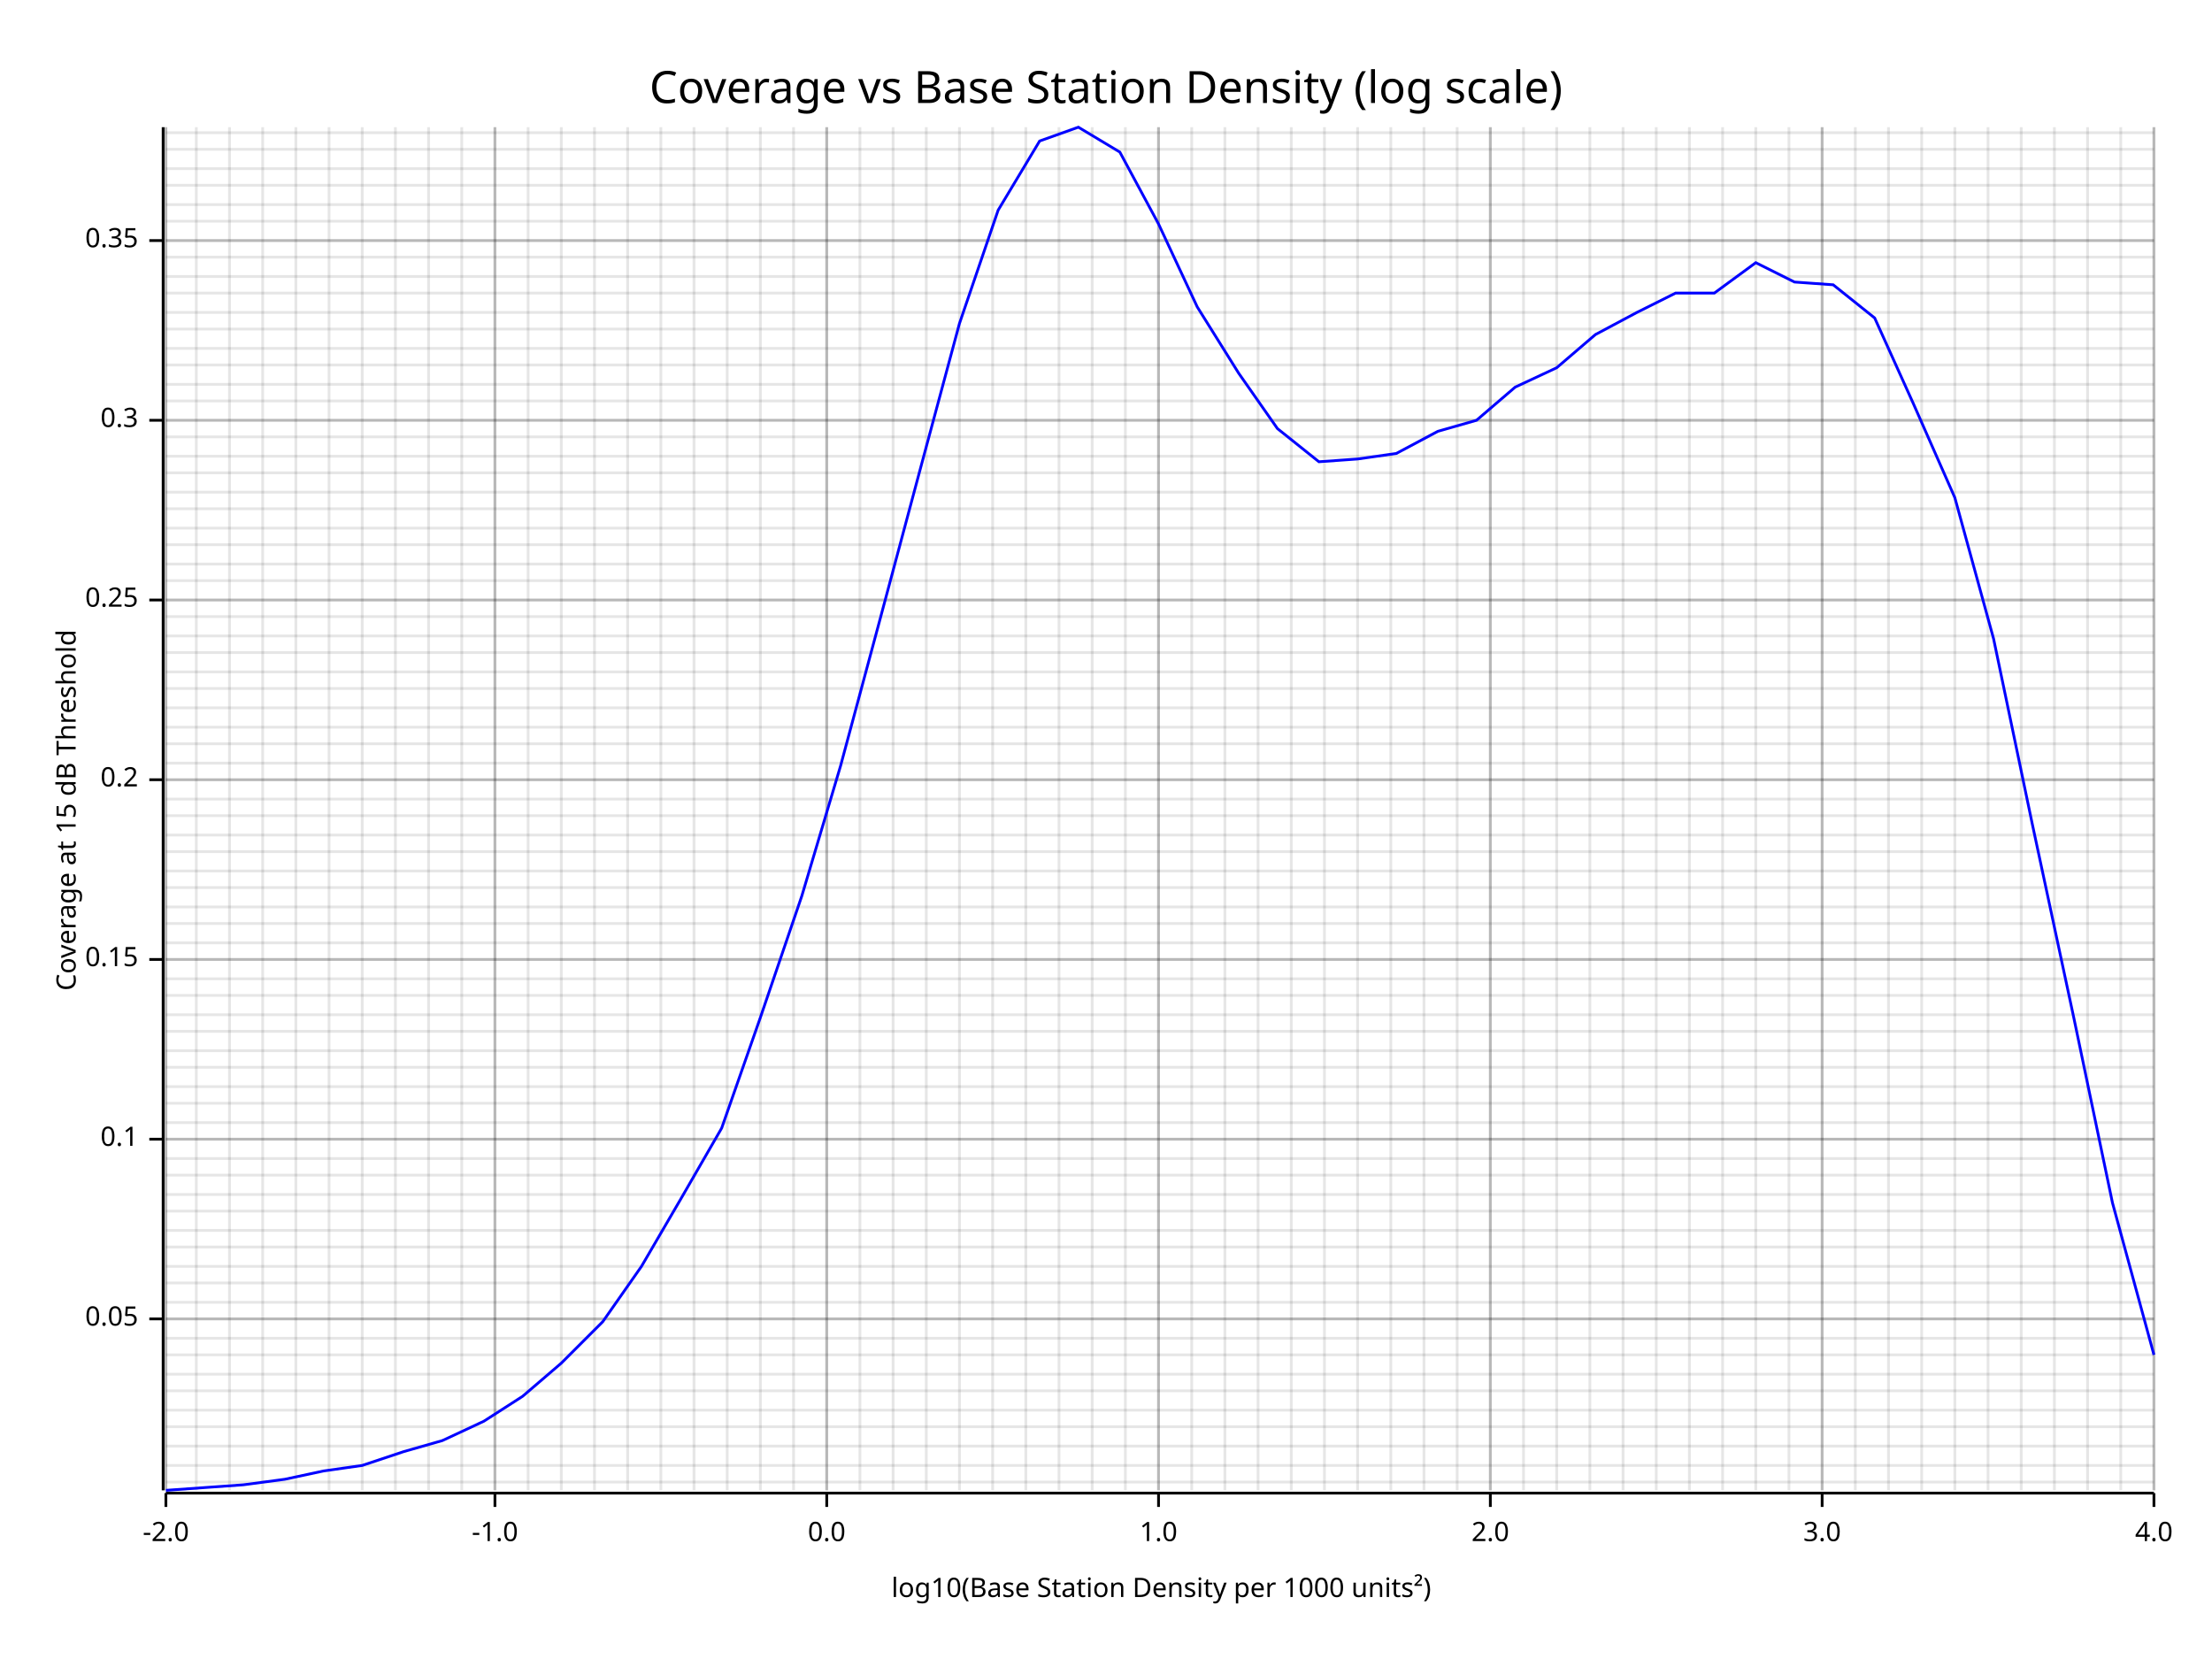
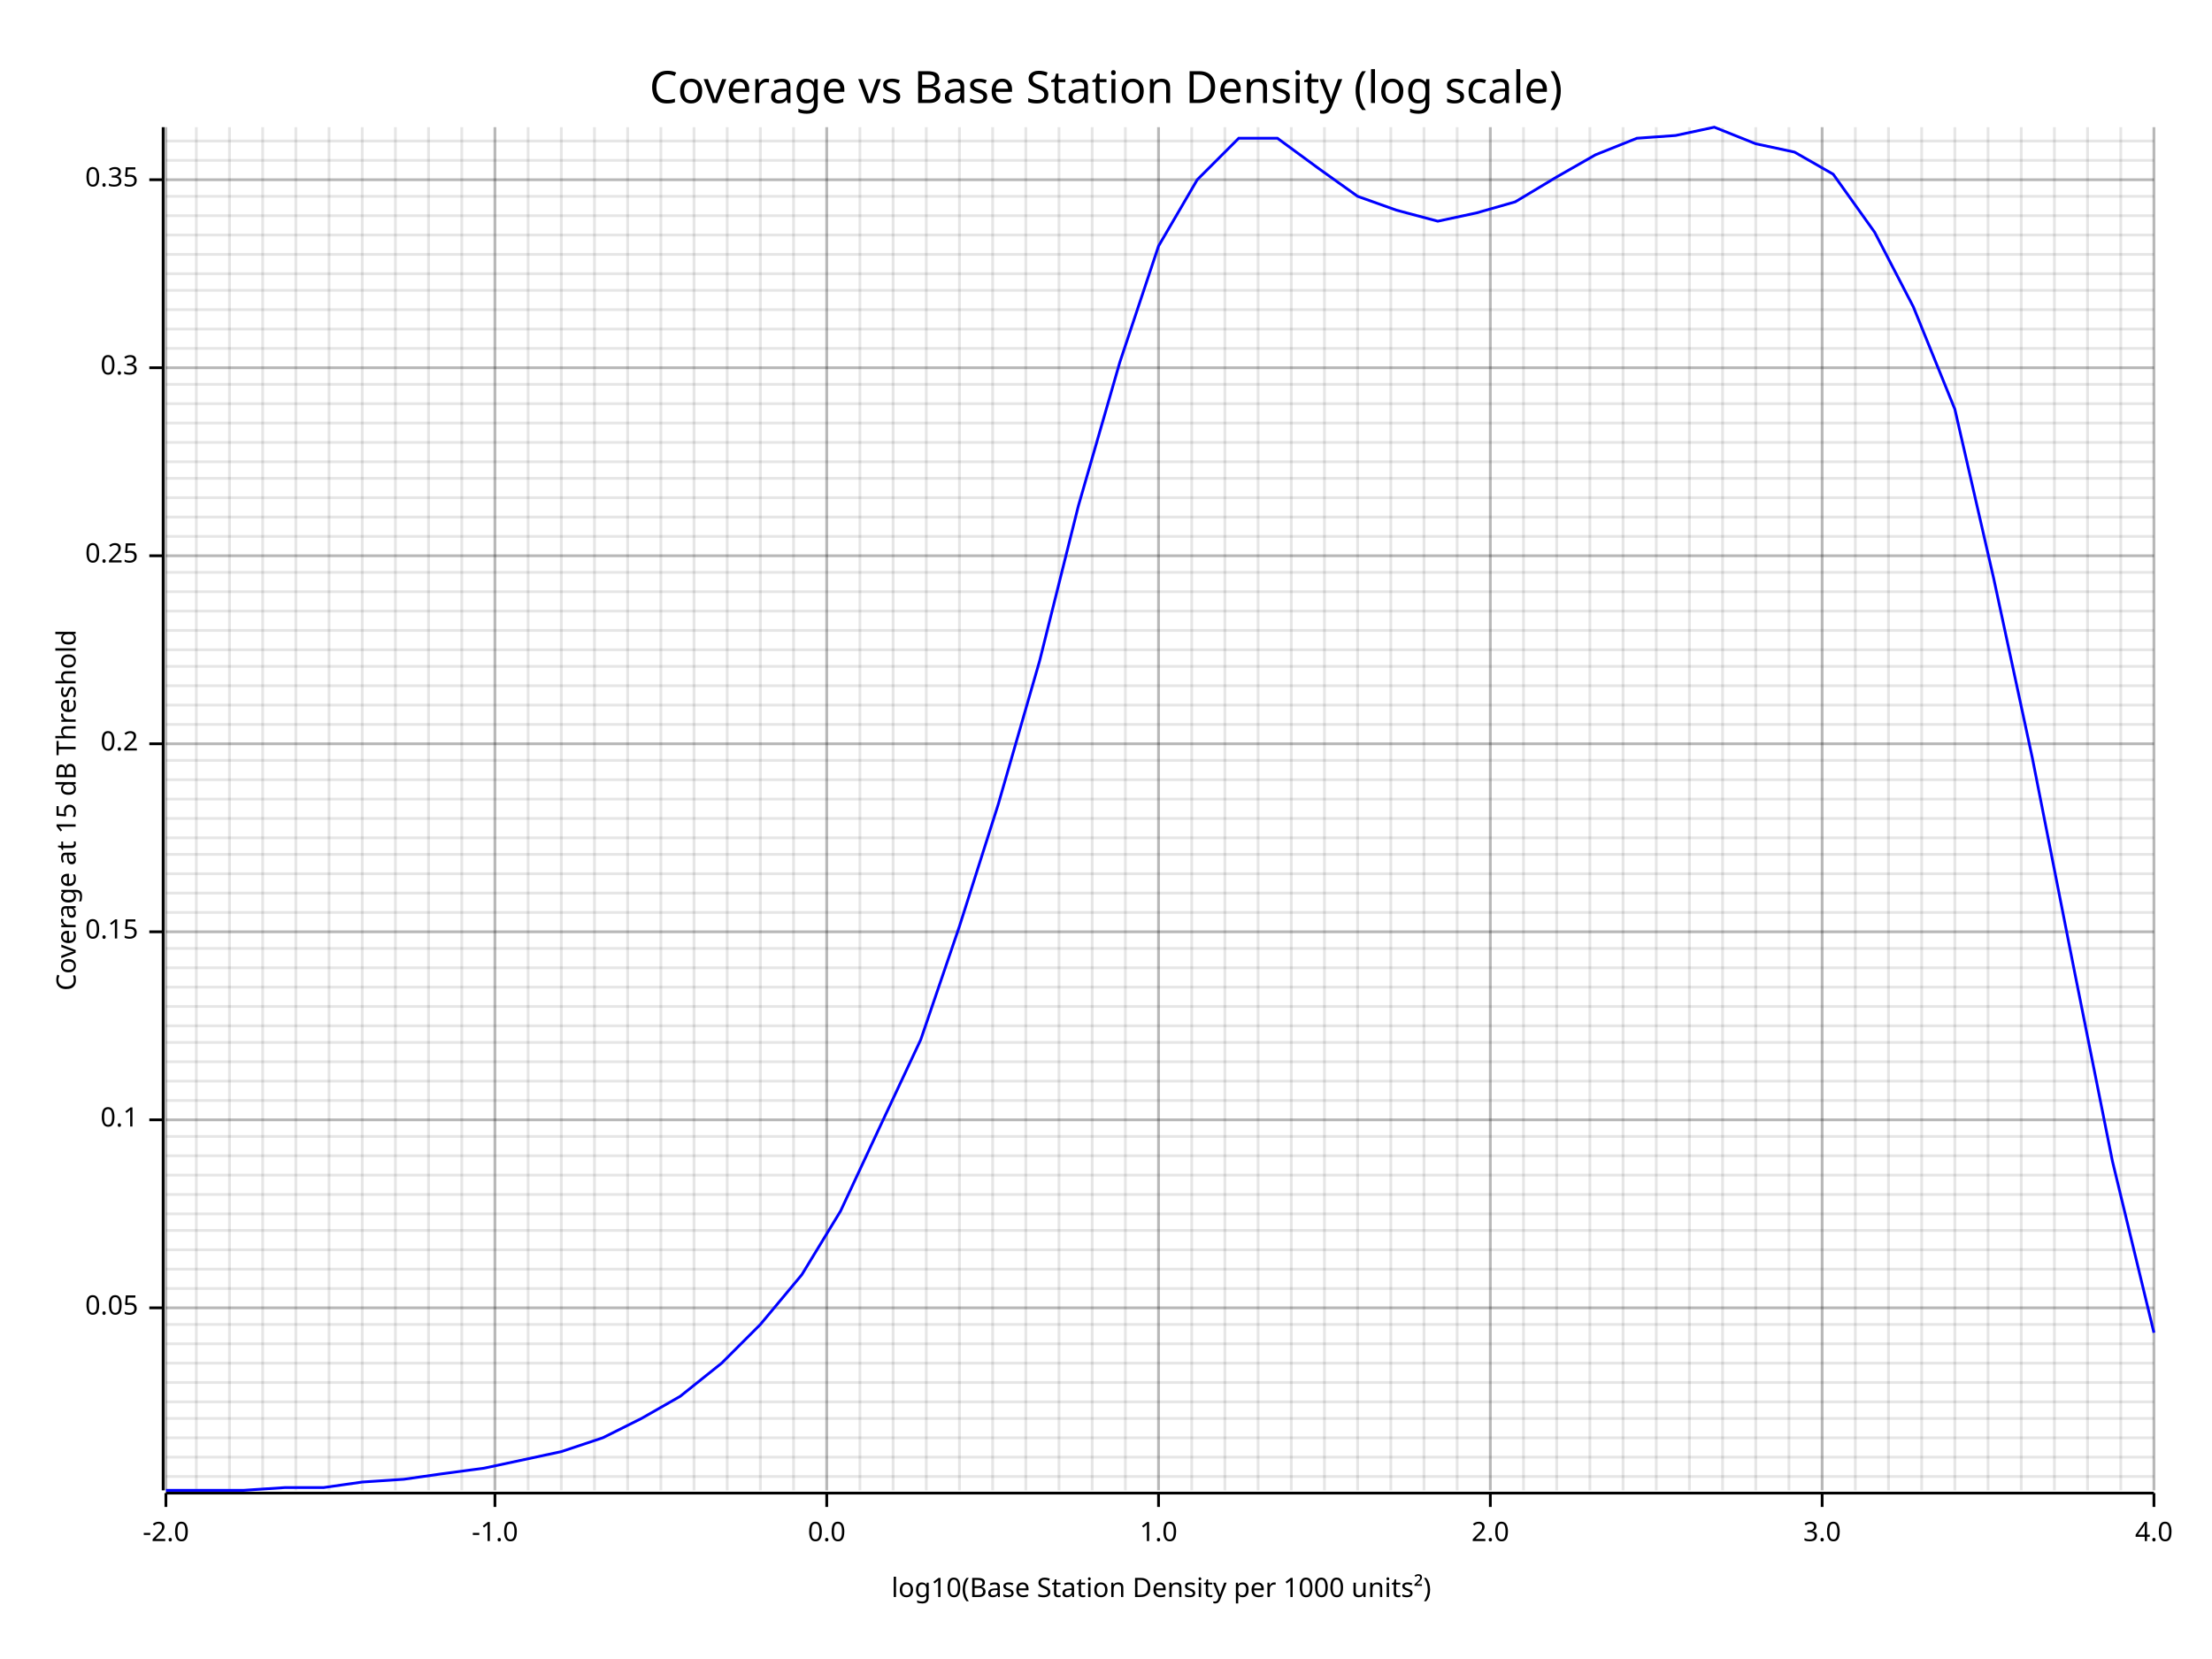
<svg xmlns="http://www.w3.org/2000/svg" width="800" height="600" viewBox="0 0 800 600">
  <rect x="0" y="0" width="800" height="600" opacity="1" fill="#FFFFFF" stroke="none" />
  <text x="400" y="25" dy="0.76em" text-anchor="middle" font-family="sans-serif" font-size="16.129" opacity="1" fill="#000000">
Coverage vs Base Station Density (log scale)
</text>
  <line opacity="0.1" stroke="#000000" stroke-width="1" x1="60" y1="539" x2="60" y2="46" />
  <line opacity="0.1" stroke="#000000" stroke-width="1" x1="71" y1="539" x2="71" y2="46" />
  <line opacity="0.1" stroke="#000000" stroke-width="1" x1="83" y1="539" x2="83" y2="46" />
  <line opacity="0.1" stroke="#000000" stroke-width="1" x1="95" y1="539" x2="95" y2="46" />
  <line opacity="0.1" stroke="#000000" stroke-width="1" x1="107" y1="539" x2="107" y2="46" />
  <line opacity="0.1" stroke="#000000" stroke-width="1" x1="119" y1="539" x2="119" y2="46" />
  <line opacity="0.1" stroke="#000000" stroke-width="1" x1="131" y1="539" x2="131" y2="46" />
  <line opacity="0.1" stroke="#000000" stroke-width="1" x1="143" y1="539" x2="143" y2="46" />
  <line opacity="0.1" stroke="#000000" stroke-width="1" x1="155" y1="539" x2="155" y2="46" />
  <line opacity="0.1" stroke="#000000" stroke-width="1" x1="167" y1="539" x2="167" y2="46" />
  <line opacity="0.1" stroke="#000000" stroke-width="1" x1="179" y1="539" x2="179" y2="46" />
  <line opacity="0.1" stroke="#000000" stroke-width="1" x1="191" y1="539" x2="191" y2="46" />
  <line opacity="0.1" stroke="#000000" stroke-width="1" x1="203" y1="539" x2="203" y2="46" />
  <line opacity="0.1" stroke="#000000" stroke-width="1" x1="215" y1="539" x2="215" y2="46" />
  <line opacity="0.1" stroke="#000000" stroke-width="1" x1="227" y1="539" x2="227" y2="46" />
  <line opacity="0.1" stroke="#000000" stroke-width="1" x1="239" y1="539" x2="239" y2="46" />
  <line opacity="0.1" stroke="#000000" stroke-width="1" x1="251" y1="539" x2="251" y2="46" />
  <line opacity="0.1" stroke="#000000" stroke-width="1" x1="263" y1="539" x2="263" y2="46" />
  <line opacity="0.1" stroke="#000000" stroke-width="1" x1="275" y1="539" x2="275" y2="46" />
  <line opacity="0.1" stroke="#000000" stroke-width="1" x1="287" y1="539" x2="287" y2="46" />
  <line opacity="0.1" stroke="#000000" stroke-width="1" x1="299" y1="539" x2="299" y2="46" />
  <line opacity="0.1" stroke="#000000" stroke-width="1" x1="311" y1="539" x2="311" y2="46" />
  <line opacity="0.1" stroke="#000000" stroke-width="1" x1="323" y1="539" x2="323" y2="46" />
  <line opacity="0.1" stroke="#000000" stroke-width="1" x1="335" y1="539" x2="335" y2="46" />
  <line opacity="0.1" stroke="#000000" stroke-width="1" x1="347" y1="539" x2="347" y2="46" />
  <line opacity="0.1" stroke="#000000" stroke-width="1" x1="359" y1="539" x2="359" y2="46" />
  <line opacity="0.1" stroke="#000000" stroke-width="1" x1="371" y1="539" x2="371" y2="46" />
  <line opacity="0.1" stroke="#000000" stroke-width="1" x1="383" y1="539" x2="383" y2="46" />
  <line opacity="0.1" stroke="#000000" stroke-width="1" x1="395" y1="539" x2="395" y2="46" />
  <line opacity="0.1" stroke="#000000" stroke-width="1" x1="407" y1="539" x2="407" y2="46" />
  <line opacity="0.1" stroke="#000000" stroke-width="1" x1="419" y1="539" x2="419" y2="46" />
  <line opacity="0.1" stroke="#000000" stroke-width="1" x1="431" y1="539" x2="431" y2="46" />
  <line opacity="0.1" stroke="#000000" stroke-width="1" x1="443" y1="539" x2="443" y2="46" />
  <line opacity="0.1" stroke="#000000" stroke-width="1" x1="455" y1="539" x2="455" y2="46" />
  <line opacity="0.1" stroke="#000000" stroke-width="1" x1="467" y1="539" x2="467" y2="46" />
  <line opacity="0.1" stroke="#000000" stroke-width="1" x1="479" y1="539" x2="479" y2="46" />
  <line opacity="0.1" stroke="#000000" stroke-width="1" x1="491" y1="539" x2="491" y2="46" />
  <line opacity="0.1" stroke="#000000" stroke-width="1" x1="503" y1="539" x2="503" y2="46" />
  <line opacity="0.1" stroke="#000000" stroke-width="1" x1="515" y1="539" x2="515" y2="46" />
  <line opacity="0.1" stroke="#000000" stroke-width="1" x1="527" y1="539" x2="527" y2="46" />
  <line opacity="0.1" stroke="#000000" stroke-width="1" x1="539" y1="539" x2="539" y2="46" />
  <line opacity="0.1" stroke="#000000" stroke-width="1" x1="551" y1="539" x2="551" y2="46" />
  <line opacity="0.1" stroke="#000000" stroke-width="1" x1="563" y1="539" x2="563" y2="46" />
  <line opacity="0.1" stroke="#000000" stroke-width="1" x1="575" y1="539" x2="575" y2="46" />
  <line opacity="0.1" stroke="#000000" stroke-width="1" x1="587" y1="539" x2="587" y2="46" />
  <line opacity="0.1" stroke="#000000" stroke-width="1" x1="599" y1="539" x2="599" y2="46" />
  <line opacity="0.1" stroke="#000000" stroke-width="1" x1="611" y1="539" x2="611" y2="46" />
  <line opacity="0.1" stroke="#000000" stroke-width="1" x1="623" y1="539" x2="623" y2="46" />
  <line opacity="0.1" stroke="#000000" stroke-width="1" x1="635" y1="539" x2="635" y2="46" />
  <line opacity="0.1" stroke="#000000" stroke-width="1" x1="647" y1="539" x2="647" y2="46" />
  <line opacity="0.1" stroke="#000000" stroke-width="1" x1="659" y1="539" x2="659" y2="46" />
  <line opacity="0.1" stroke="#000000" stroke-width="1" x1="671" y1="539" x2="671" y2="46" />
  <line opacity="0.1" stroke="#000000" stroke-width="1" x1="683" y1="539" x2="683" y2="46" />
  <line opacity="0.1" stroke="#000000" stroke-width="1" x1="695" y1="539" x2="695" y2="46" />
  <line opacity="0.1" stroke="#000000" stroke-width="1" x1="707" y1="539" x2="707" y2="46" />
  <line opacity="0.1" stroke="#000000" stroke-width="1" x1="719" y1="539" x2="719" y2="46" />
  <line opacity="0.1" stroke="#000000" stroke-width="1" x1="731" y1="539" x2="731" y2="46" />
  <line opacity="0.1" stroke="#000000" stroke-width="1" x1="743" y1="539" x2="743" y2="46" />
  <line opacity="0.1" stroke="#000000" stroke-width="1" x1="755" y1="539" x2="755" y2="46" />
  <line opacity="0.1" stroke="#000000" stroke-width="1" x1="767" y1="539" x2="767" y2="46" />
  <line opacity="0.1" stroke="#000000" stroke-width="1" x1="779" y1="539" x2="779" y2="46" />
-   <line opacity="0.1" stroke="#000000" stroke-width="1" x1="60" y1="536" x2="779" y2="536" />
-   <line opacity="0.1" stroke="#000000" stroke-width="1" x1="60" y1="530" x2="779" y2="530" />
-   <line opacity="0.1" stroke="#000000" stroke-width="1" x1="60" y1="523" x2="779" y2="523" />
-   <line opacity="0.1" stroke="#000000" stroke-width="1" x1="60" y1="516" x2="779" y2="516" />
-   <line opacity="0.1" stroke="#000000" stroke-width="1" x1="60" y1="510" x2="779" y2="510" />
-   <line opacity="0.1" stroke="#000000" stroke-width="1" x1="60" y1="503" x2="779" y2="503" />
-   <line opacity="0.1" stroke="#000000" stroke-width="1" x1="60" y1="497" x2="779" y2="497" />
-   <line opacity="0.1" stroke="#000000" stroke-width="1" x1="60" y1="490" x2="779" y2="490" />
-   <line opacity="0.1" stroke="#000000" stroke-width="1" x1="60" y1="484" x2="779" y2="484" />
-   <line opacity="0.1" stroke="#000000" stroke-width="1" x1="60" y1="477" x2="779" y2="477" />
-   <line opacity="0.1" stroke="#000000" stroke-width="1" x1="60" y1="471" x2="779" y2="471" />
-   <line opacity="0.1" stroke="#000000" stroke-width="1" x1="60" y1="464" x2="779" y2="464" />
-   <line opacity="0.1" stroke="#000000" stroke-width="1" x1="60" y1="458" x2="779" y2="458" />
-   <line opacity="0.1" stroke="#000000" stroke-width="1" x1="60" y1="451" x2="779" y2="451" />
+   <line opacity="0.1" stroke="#000000" stroke-width="1" x1="60" y1="534" x2="779" y2="534" />
+   <line opacity="0.1" stroke="#000000" stroke-width="1" x1="60" y1="527" x2="779" y2="527" />
+   <line opacity="0.1" stroke="#000000" stroke-width="1" x1="60" y1="520" x2="779" y2="520" />
+   <line opacity="0.1" stroke="#000000" stroke-width="1" x1="60" y1="513" x2="779" y2="513" />
+   <line opacity="0.1" stroke="#000000" stroke-width="1" x1="60" y1="507" x2="779" y2="507" />
+   <line opacity="0.1" stroke="#000000" stroke-width="1" x1="60" y1="500" x2="779" y2="500" />
+   <line opacity="0.1" stroke="#000000" stroke-width="1" x1="60" y1="493" x2="779" y2="493" />
+   <line opacity="0.1" stroke="#000000" stroke-width="1" x1="60" y1="486" x2="779" y2="486" />
+   <line opacity="0.1" stroke="#000000" stroke-width="1" x1="60" y1="479" x2="779" y2="479" />
+   <line opacity="0.1" stroke="#000000" stroke-width="1" x1="60" y1="473" x2="779" y2="473" />
+   <line opacity="0.1" stroke="#000000" stroke-width="1" x1="60" y1="466" x2="779" y2="466" />
+   <line opacity="0.1" stroke="#000000" stroke-width="1" x1="60" y1="459" x2="779" y2="459" />
+   <line opacity="0.1" stroke="#000000" stroke-width="1" x1="60" y1="452" x2="779" y2="452" />
  <line opacity="0.1" stroke="#000000" stroke-width="1" x1="60" y1="445" x2="779" y2="445" />
-   <line opacity="0.1" stroke="#000000" stroke-width="1" x1="60" y1="438" x2="779" y2="438" />
+   <line opacity="0.1" stroke="#000000" stroke-width="1" x1="60" y1="439" x2="779" y2="439" />
  <line opacity="0.1" stroke="#000000" stroke-width="1" x1="60" y1="432" x2="779" y2="432" />
  <line opacity="0.1" stroke="#000000" stroke-width="1" x1="60" y1="425" x2="779" y2="425" />
-   <line opacity="0.1" stroke="#000000" stroke-width="1" x1="60" y1="419" x2="779" y2="419" />
-   <line opacity="0.1" stroke="#000000" stroke-width="1" x1="60" y1="412" x2="779" y2="412" />
-   <line opacity="0.1" stroke="#000000" stroke-width="1" x1="60" y1="406" x2="779" y2="406" />
-   <line opacity="0.1" stroke="#000000" stroke-width="1" x1="60" y1="399" x2="779" y2="399" />
-   <line opacity="0.1" stroke="#000000" stroke-width="1" x1="60" y1="393" x2="779" y2="393" />
-   <line opacity="0.1" stroke="#000000" stroke-width="1" x1="60" y1="386" x2="779" y2="386" />
-   <line opacity="0.1" stroke="#000000" stroke-width="1" x1="60" y1="380" x2="779" y2="380" />
-   <line opacity="0.1" stroke="#000000" stroke-width="1" x1="60" y1="373" x2="779" y2="373" />
-   <line opacity="0.1" stroke="#000000" stroke-width="1" x1="60" y1="367" x2="779" y2="367" />
-   <line opacity="0.1" stroke="#000000" stroke-width="1" x1="60" y1="360" x2="779" y2="360" />
-   <line opacity="0.1" stroke="#000000" stroke-width="1" x1="60" y1="354" x2="779" y2="354" />
-   <line opacity="0.1" stroke="#000000" stroke-width="1" x1="60" y1="347" x2="779" y2="347" />
-   <line opacity="0.1" stroke="#000000" stroke-width="1" x1="60" y1="341" x2="779" y2="341" />
-   <line opacity="0.1" stroke="#000000" stroke-width="1" x1="60" y1="334" x2="779" y2="334" />
-   <line opacity="0.1" stroke="#000000" stroke-width="1" x1="60" y1="328" x2="779" y2="328" />
-   <line opacity="0.1" stroke="#000000" stroke-width="1" x1="60" y1="321" x2="779" y2="321" />
-   <line opacity="0.1" stroke="#000000" stroke-width="1" x1="60" y1="315" x2="779" y2="315" />
-   <line opacity="0.1" stroke="#000000" stroke-width="1" x1="60" y1="308" x2="779" y2="308" />
-   <line opacity="0.1" stroke="#000000" stroke-width="1" x1="60" y1="302" x2="779" y2="302" />
-   <line opacity="0.1" stroke="#000000" stroke-width="1" x1="60" y1="295" x2="779" y2="295" />
+   <line opacity="0.1" stroke="#000000" stroke-width="1" x1="60" y1="418" x2="779" y2="418" />
+   <line opacity="0.1" stroke="#000000" stroke-width="1" x1="60" y1="411" x2="779" y2="411" />
+   <line opacity="0.1" stroke="#000000" stroke-width="1" x1="60" y1="405" x2="779" y2="405" />
+   <line opacity="0.1" stroke="#000000" stroke-width="1" x1="60" y1="398" x2="779" y2="398" />
+   <line opacity="0.1" stroke="#000000" stroke-width="1" x1="60" y1="391" x2="779" y2="391" />
+   <line opacity="0.1" stroke="#000000" stroke-width="1" x1="60" y1="384" x2="779" y2="384" />
+   <line opacity="0.1" stroke="#000000" stroke-width="1" x1="60" y1="377" x2="779" y2="377" />
+   <line opacity="0.1" stroke="#000000" stroke-width="1" x1="60" y1="371" x2="779" y2="371" />
+   <line opacity="0.1" stroke="#000000" stroke-width="1" x1="60" y1="364" x2="779" y2="364" />
+   <line opacity="0.1" stroke="#000000" stroke-width="1" x1="60" y1="357" x2="779" y2="357" />
+   <line opacity="0.1" stroke="#000000" stroke-width="1" x1="60" y1="350" x2="779" y2="350" />
+   <line opacity="0.1" stroke="#000000" stroke-width="1" x1="60" y1="343" x2="779" y2="343" />
+   <line opacity="0.1" stroke="#000000" stroke-width="1" x1="60" y1="337" x2="779" y2="337" />
+   <line opacity="0.1" stroke="#000000" stroke-width="1" x1="60" y1="330" x2="779" y2="330" />
+   <line opacity="0.1" stroke="#000000" stroke-width="1" x1="60" y1="323" x2="779" y2="323" />
+   <line opacity="0.1" stroke="#000000" stroke-width="1" x1="60" y1="316" x2="779" y2="316" />
+   <line opacity="0.1" stroke="#000000" stroke-width="1" x1="60" y1="309" x2="779" y2="309" />
+   <line opacity="0.1" stroke="#000000" stroke-width="1" x1="60" y1="303" x2="779" y2="303" />
+   <line opacity="0.1" stroke="#000000" stroke-width="1" x1="60" y1="296" x2="779" y2="296" />
  <line opacity="0.1" stroke="#000000" stroke-width="1" x1="60" y1="289" x2="779" y2="289" />
  <line opacity="0.1" stroke="#000000" stroke-width="1" x1="60" y1="282" x2="779" y2="282" />
-   <line opacity="0.1" stroke="#000000" stroke-width="1" x1="60" y1="276" x2="779" y2="276" />
+   <line opacity="0.1" stroke="#000000" stroke-width="1" x1="60" y1="275" x2="779" y2="275" />
  <line opacity="0.1" stroke="#000000" stroke-width="1" x1="60" y1="269" x2="779" y2="269" />
-   <line opacity="0.1" stroke="#000000" stroke-width="1" x1="60" y1="263" x2="779" y2="263" />
-   <line opacity="0.1" stroke="#000000" stroke-width="1" x1="60" y1="256" x2="779" y2="256" />
-   <line opacity="0.1" stroke="#000000" stroke-width="1" x1="60" y1="249" x2="779" y2="249" />
-   <line opacity="0.1" stroke="#000000" stroke-width="1" x1="60" y1="243" x2="779" y2="243" />
-   <line opacity="0.1" stroke="#000000" stroke-width="1" x1="60" y1="236" x2="779" y2="236" />
-   <line opacity="0.1" stroke="#000000" stroke-width="1" x1="60" y1="230" x2="779" y2="230" />
-   <line opacity="0.1" stroke="#000000" stroke-width="1" x1="60" y1="223" x2="779" y2="223" />
-   <line opacity="0.1" stroke="#000000" stroke-width="1" x1="60" y1="217" x2="779" y2="217" />
-   <line opacity="0.1" stroke="#000000" stroke-width="1" x1="60" y1="210" x2="779" y2="210" />
-   <line opacity="0.1" stroke="#000000" stroke-width="1" x1="60" y1="204" x2="779" y2="204" />
-   <line opacity="0.1" stroke="#000000" stroke-width="1" x1="60" y1="197" x2="779" y2="197" />
-   <line opacity="0.1" stroke="#000000" stroke-width="1" x1="60" y1="191" x2="779" y2="191" />
-   <line opacity="0.1" stroke="#000000" stroke-width="1" x1="60" y1="184" x2="779" y2="184" />
-   <line opacity="0.1" stroke="#000000" stroke-width="1" x1="60" y1="178" x2="779" y2="178" />
-   <line opacity="0.1" stroke="#000000" stroke-width="1" x1="60" y1="171" x2="779" y2="171" />
-   <line opacity="0.1" stroke="#000000" stroke-width="1" x1="60" y1="165" x2="779" y2="165" />
-   <line opacity="0.1" stroke="#000000" stroke-width="1" x1="60" y1="158" x2="779" y2="158" />
-   <line opacity="0.1" stroke="#000000" stroke-width="1" x1="60" y1="152" x2="779" y2="152" />
-   <line opacity="0.1" stroke="#000000" stroke-width="1" x1="60" y1="145" x2="779" y2="145" />
+   <line opacity="0.1" stroke="#000000" stroke-width="1" x1="60" y1="262" x2="779" y2="262" />
+   <line opacity="0.1" stroke="#000000" stroke-width="1" x1="60" y1="255" x2="779" y2="255" />
+   <line opacity="0.1" stroke="#000000" stroke-width="1" x1="60" y1="248" x2="779" y2="248" />
+   <line opacity="0.1" stroke="#000000" stroke-width="1" x1="60" y1="241" x2="779" y2="241" />
+   <line opacity="0.1" stroke="#000000" stroke-width="1" x1="60" y1="235" x2="779" y2="235" />
+   <line opacity="0.1" stroke="#000000" stroke-width="1" x1="60" y1="228" x2="779" y2="228" />
+   <line opacity="0.1" stroke="#000000" stroke-width="1" x1="60" y1="221" x2="779" y2="221" />
+   <line opacity="0.1" stroke="#000000" stroke-width="1" x1="60" y1="214" x2="779" y2="214" />
+   <line opacity="0.1" stroke="#000000" stroke-width="1" x1="60" y1="207" x2="779" y2="207" />
+   <line opacity="0.1" stroke="#000000" stroke-width="1" x1="60" y1="201" x2="779" y2="201" />
+   <line opacity="0.1" stroke="#000000" stroke-width="1" x1="60" y1="194" x2="779" y2="194" />
+   <line opacity="0.1" stroke="#000000" stroke-width="1" x1="60" y1="187" x2="779" y2="187" />
+   <line opacity="0.1" stroke="#000000" stroke-width="1" x1="60" y1="180" x2="779" y2="180" />
+   <line opacity="0.1" stroke="#000000" stroke-width="1" x1="60" y1="173" x2="779" y2="173" />
+   <line opacity="0.1" stroke="#000000" stroke-width="1" x1="60" y1="167" x2="779" y2="167" />
+   <line opacity="0.1" stroke="#000000" stroke-width="1" x1="60" y1="160" x2="779" y2="160" />
+   <line opacity="0.1" stroke="#000000" stroke-width="1" x1="60" y1="153" x2="779" y2="153" />
+   <line opacity="0.1" stroke="#000000" stroke-width="1" x1="60" y1="146" x2="779" y2="146" />
  <line opacity="0.1" stroke="#000000" stroke-width="1" x1="60" y1="139" x2="779" y2="139" />
-   <line opacity="0.1" stroke="#000000" stroke-width="1" x1="60" y1="132" x2="779" y2="132" />
+   <line opacity="0.1" stroke="#000000" stroke-width="1" x1="60" y1="133" x2="779" y2="133" />
  <line opacity="0.1" stroke="#000000" stroke-width="1" x1="60" y1="126" x2="779" y2="126" />
  <line opacity="0.1" stroke="#000000" stroke-width="1" x1="60" y1="119" x2="779" y2="119" />
-   <line opacity="0.1" stroke="#000000" stroke-width="1" x1="60" y1="113" x2="779" y2="113" />
-   <line opacity="0.1" stroke="#000000" stroke-width="1" x1="60" y1="106" x2="779" y2="106" />
-   <line opacity="0.1" stroke="#000000" stroke-width="1" x1="60" y1="100" x2="779" y2="100" />
-   <line opacity="0.1" stroke="#000000" stroke-width="1" x1="60" y1="93" x2="779" y2="93" />
-   <line opacity="0.1" stroke="#000000" stroke-width="1" x1="60" y1="87" x2="779" y2="87" />
-   <line opacity="0.1" stroke="#000000" stroke-width="1" x1="60" y1="80" x2="779" y2="80" />
-   <line opacity="0.1" stroke="#000000" stroke-width="1" x1="60" y1="74" x2="779" y2="74" />
-   <line opacity="0.1" stroke="#000000" stroke-width="1" x1="60" y1="67" x2="779" y2="67" />
-   <line opacity="0.1" stroke="#000000" stroke-width="1" x1="60" y1="61" x2="779" y2="61" />
-   <line opacity="0.1" stroke="#000000" stroke-width="1" x1="60" y1="54" x2="779" y2="54" />
-   <line opacity="0.1" stroke="#000000" stroke-width="1" x1="60" y1="48" x2="779" y2="48" />
+   <line opacity="0.1" stroke="#000000" stroke-width="1" x1="60" y1="112" x2="779" y2="112" />
+   <line opacity="0.1" stroke="#000000" stroke-width="1" x1="60" y1="105" x2="779" y2="105" />
+   <line opacity="0.1" stroke="#000000" stroke-width="1" x1="60" y1="99" x2="779" y2="99" />
+   <line opacity="0.1" stroke="#000000" stroke-width="1" x1="60" y1="92" x2="779" y2="92" />
+   <line opacity="0.1" stroke="#000000" stroke-width="1" x1="60" y1="85" x2="779" y2="85" />
+   <line opacity="0.1" stroke="#000000" stroke-width="1" x1="60" y1="78" x2="779" y2="78" />
+   <line opacity="0.1" stroke="#000000" stroke-width="1" x1="60" y1="71" x2="779" y2="71" />
+   <line opacity="0.1" stroke="#000000" stroke-width="1" x1="60" y1="65" x2="779" y2="65" />
+   <line opacity="0.1" stroke="#000000" stroke-width="1" x1="60" y1="58" x2="779" y2="58" />
+   <line opacity="0.1" stroke="#000000" stroke-width="1" x1="60" y1="51" x2="779" y2="51" />
  <text x="20" y="293" dy="0.76em" text-anchor="middle" font-family="sans-serif" font-size="9.677" opacity="1" fill="#000000" transform="rotate(270, 20, 293)">
Coverage at 15 dB Threshold
</text>
  <text x="420" y="580" dy="-0.5ex" text-anchor="middle" font-family="sans-serif" font-size="9.677" opacity="1" fill="#000000">
log10(Base Station Density per 1000 units²)
</text>
  <line opacity="0.2" stroke="#000000" stroke-width="1" x1="60" y1="539" x2="60" y2="46" />
  <line opacity="0.2" stroke="#000000" stroke-width="1" x1="179" y1="539" x2="179" y2="46" />
  <line opacity="0.2" stroke="#000000" stroke-width="1" x1="299" y1="539" x2="299" y2="46" />
  <line opacity="0.2" stroke="#000000" stroke-width="1" x1="419" y1="539" x2="419" y2="46" />
  <line opacity="0.2" stroke="#000000" stroke-width="1" x1="539" y1="539" x2="539" y2="46" />
  <line opacity="0.2" stroke="#000000" stroke-width="1" x1="659" y1="539" x2="659" y2="46" />
  <line opacity="0.2" stroke="#000000" stroke-width="1" x1="779" y1="539" x2="779" y2="46" />
-   <line opacity="0.2" stroke="#000000" stroke-width="1" x1="60" y1="477" x2="779" y2="477" />
-   <line opacity="0.2" stroke="#000000" stroke-width="1" x1="60" y1="412" x2="779" y2="412" />
-   <line opacity="0.2" stroke="#000000" stroke-width="1" x1="60" y1="347" x2="779" y2="347" />
-   <line opacity="0.2" stroke="#000000" stroke-width="1" x1="60" y1="282" x2="779" y2="282" />
-   <line opacity="0.2" stroke="#000000" stroke-width="1" x1="60" y1="217" x2="779" y2="217" />
-   <line opacity="0.2" stroke="#000000" stroke-width="1" x1="60" y1="152" x2="779" y2="152" />
-   <line opacity="0.2" stroke="#000000" stroke-width="1" x1="60" y1="87" x2="779" y2="87" />
+   <line opacity="0.2" stroke="#000000" stroke-width="1" x1="60" y1="473" x2="779" y2="473" />
+   <line opacity="0.2" stroke="#000000" stroke-width="1" x1="60" y1="405" x2="779" y2="405" />
+   <line opacity="0.2" stroke="#000000" stroke-width="1" x1="60" y1="337" x2="779" y2="337" />
+   <line opacity="0.2" stroke="#000000" stroke-width="1" x1="60" y1="269" x2="779" y2="269" />
+   <line opacity="0.2" stroke="#000000" stroke-width="1" x1="60" y1="201" x2="779" y2="201" />
+   <line opacity="0.2" stroke="#000000" stroke-width="1" x1="60" y1="133" x2="779" y2="133" />
+   <line opacity="0.2" stroke="#000000" stroke-width="1" x1="60" y1="65" x2="779" y2="65" />
  <polyline fill="none" opacity="1" stroke="#000000" stroke-width="1" points="59,46 59,539 " />
-   <text x="50" y="477" dy="0.5ex" text-anchor="end" font-family="sans-serif" font-size="9.677" opacity="1" fill="#000000">
+   <text x="50" y="473" dy="0.5ex" text-anchor="end" font-family="sans-serif" font-size="9.677" opacity="1" fill="#000000">
0.05
</text>
-   <polyline fill="none" opacity="1" stroke="#000000" stroke-width="1" points="54,477 59,477 " />
-   <text x="50" y="412" dy="0.5ex" text-anchor="end" font-family="sans-serif" font-size="9.677" opacity="1" fill="#000000">
+   <polyline fill="none" opacity="1" stroke="#000000" stroke-width="1" points="54,473 59,473 " />
+   <text x="50" y="405" dy="0.5ex" text-anchor="end" font-family="sans-serif" font-size="9.677" opacity="1" fill="#000000">
0.1
</text>
-   <polyline fill="none" opacity="1" stroke="#000000" stroke-width="1" points="54,412 59,412 " />
-   <text x="50" y="347" dy="0.5ex" text-anchor="end" font-family="sans-serif" font-size="9.677" opacity="1" fill="#000000">
+   <polyline fill="none" opacity="1" stroke="#000000" stroke-width="1" points="54,405 59,405 " />
+   <text x="50" y="337" dy="0.5ex" text-anchor="end" font-family="sans-serif" font-size="9.677" opacity="1" fill="#000000">
0.15
</text>
-   <polyline fill="none" opacity="1" stroke="#000000" stroke-width="1" points="54,347 59,347 " />
-   <text x="50" y="282" dy="0.5ex" text-anchor="end" font-family="sans-serif" font-size="9.677" opacity="1" fill="#000000">
+   <polyline fill="none" opacity="1" stroke="#000000" stroke-width="1" points="54,337 59,337 " />
+   <text x="50" y="269" dy="0.5ex" text-anchor="end" font-family="sans-serif" font-size="9.677" opacity="1" fill="#000000">
0.2
</text>
-   <polyline fill="none" opacity="1" stroke="#000000" stroke-width="1" points="54,282 59,282 " />
-   <text x="50" y="217" dy="0.5ex" text-anchor="end" font-family="sans-serif" font-size="9.677" opacity="1" fill="#000000">
+   <polyline fill="none" opacity="1" stroke="#000000" stroke-width="1" points="54,269 59,269 " />
+   <text x="50" y="201" dy="0.5ex" text-anchor="end" font-family="sans-serif" font-size="9.677" opacity="1" fill="#000000">
0.25
</text>
-   <polyline fill="none" opacity="1" stroke="#000000" stroke-width="1" points="54,217 59,217 " />
-   <text x="50" y="152" dy="0.5ex" text-anchor="end" font-family="sans-serif" font-size="9.677" opacity="1" fill="#000000">
+   <polyline fill="none" opacity="1" stroke="#000000" stroke-width="1" points="54,201 59,201 " />
+   <text x="50" y="133" dy="0.5ex" text-anchor="end" font-family="sans-serif" font-size="9.677" opacity="1" fill="#000000">
0.3
</text>
-   <polyline fill="none" opacity="1" stroke="#000000" stroke-width="1" points="54,152 59,152 " />
-   <text x="50" y="87" dy="0.5ex" text-anchor="end" font-family="sans-serif" font-size="9.677" opacity="1" fill="#000000">
+   <polyline fill="none" opacity="1" stroke="#000000" stroke-width="1" points="54,133 59,133 " />
+   <text x="50" y="65" dy="0.5ex" text-anchor="end" font-family="sans-serif" font-size="9.677" opacity="1" fill="#000000">
0.35
</text>
-   <polyline fill="none" opacity="1" stroke="#000000" stroke-width="1" points="54,87 59,87 " />
+   <polyline fill="none" opacity="1" stroke="#000000" stroke-width="1" points="54,65 59,65 " />
  <polyline fill="none" opacity="1" stroke="#000000" stroke-width="1" points="60,540 779,540 " />
  <text x="60" y="550" dy="0.76em" text-anchor="middle" font-family="sans-serif" font-size="9.677" opacity="1" fill="#000000">
-2.0
</text>
  <polyline fill="none" opacity="1" stroke="#000000" stroke-width="1" points="60,540 60,545 " />
  <text x="179" y="550" dy="0.76em" text-anchor="middle" font-family="sans-serif" font-size="9.677" opacity="1" fill="#000000">
-1.0
</text>
  <polyline fill="none" opacity="1" stroke="#000000" stroke-width="1" points="179,540 179,545 " />
  <text x="299" y="550" dy="0.76em" text-anchor="middle" font-family="sans-serif" font-size="9.677" opacity="1" fill="#000000">
0.0
</text>
  <polyline fill="none" opacity="1" stroke="#000000" stroke-width="1" points="299,540 299,545 " />
  <text x="419" y="550" dy="0.76em" text-anchor="middle" font-family="sans-serif" font-size="9.677" opacity="1" fill="#000000">
1.0
</text>
  <polyline fill="none" opacity="1" stroke="#000000" stroke-width="1" points="419,540 419,545 " />
  <text x="539" y="550" dy="0.76em" text-anchor="middle" font-family="sans-serif" font-size="9.677" opacity="1" fill="#000000">
2.0
</text>
  <polyline fill="none" opacity="1" stroke="#000000" stroke-width="1" points="539,540 539,545 " />
  <text x="659" y="550" dy="0.76em" text-anchor="middle" font-family="sans-serif" font-size="9.677" opacity="1" fill="#000000">
3.0
</text>
  <polyline fill="none" opacity="1" stroke="#000000" stroke-width="1" points="659,540 659,545 " />
  <text x="779" y="550" dy="0.76em" text-anchor="middle" font-family="sans-serif" font-size="9.677" opacity="1" fill="#000000">
4.0
</text>
  <polyline fill="none" opacity="1" stroke="#000000" stroke-width="1" points="779,540 779,545 " />
-   <polyline fill="none" opacity="1" stroke="#0000FF" stroke-width="1" points="60,539 74,538 88,537 103,535 117,532 131,530 146,525 160,521 175,514 189,505 203,493 218,478 232,458 246,434 261,408 275,368 290,324 304,277 318,225 333,169 347,117 361,76 376,51 390,46 405,55 419,81 433,111 448,135 462,155 477,167 491,166 505,164 520,156 534,152 548,140 563,133 577,121 592,113 606,106 620,106 635,95 649,102 663,103 678,115 692,146 707,180 721,231 735,298 750,368 764,435 779,490 " />
+   <polyline fill="none" opacity="1" stroke="#0000FF" stroke-width="1" points="60,539 74,539 88,539 103,538 117,538 131,536 146,535 160,533 175,531 189,528 203,525 218,520 232,513 246,505 261,493 275,479 290,461 304,438 318,408 333,376 347,335 361,291 376,239 390,183 405,131 419,89 433,65 448,50 462,50 477,61 491,71 505,76 520,80 534,77 548,73 563,64 577,56 592,50 606,49 620,46 635,52 649,55 663,63 678,84 692,111 707,148 721,209 735,274 750,350 764,420 779,482 " />
</svg>
